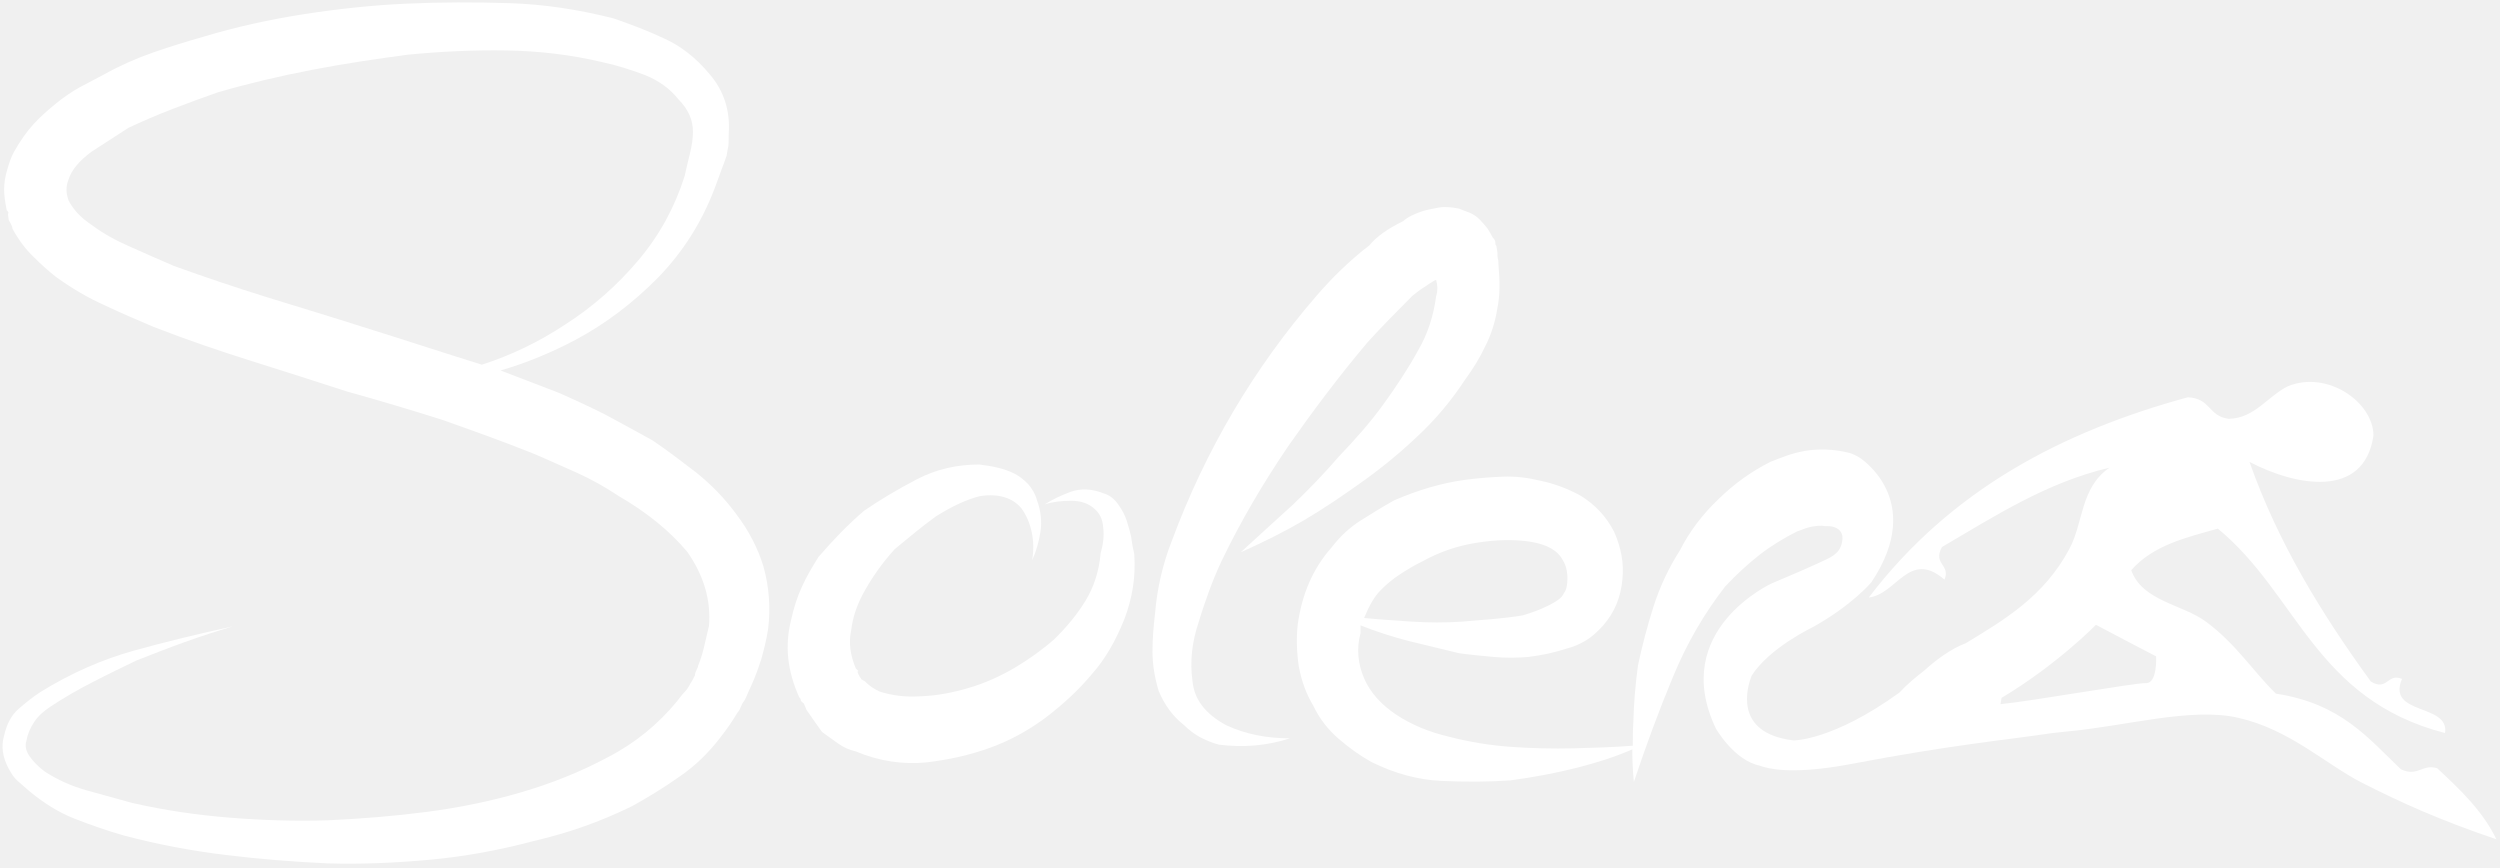
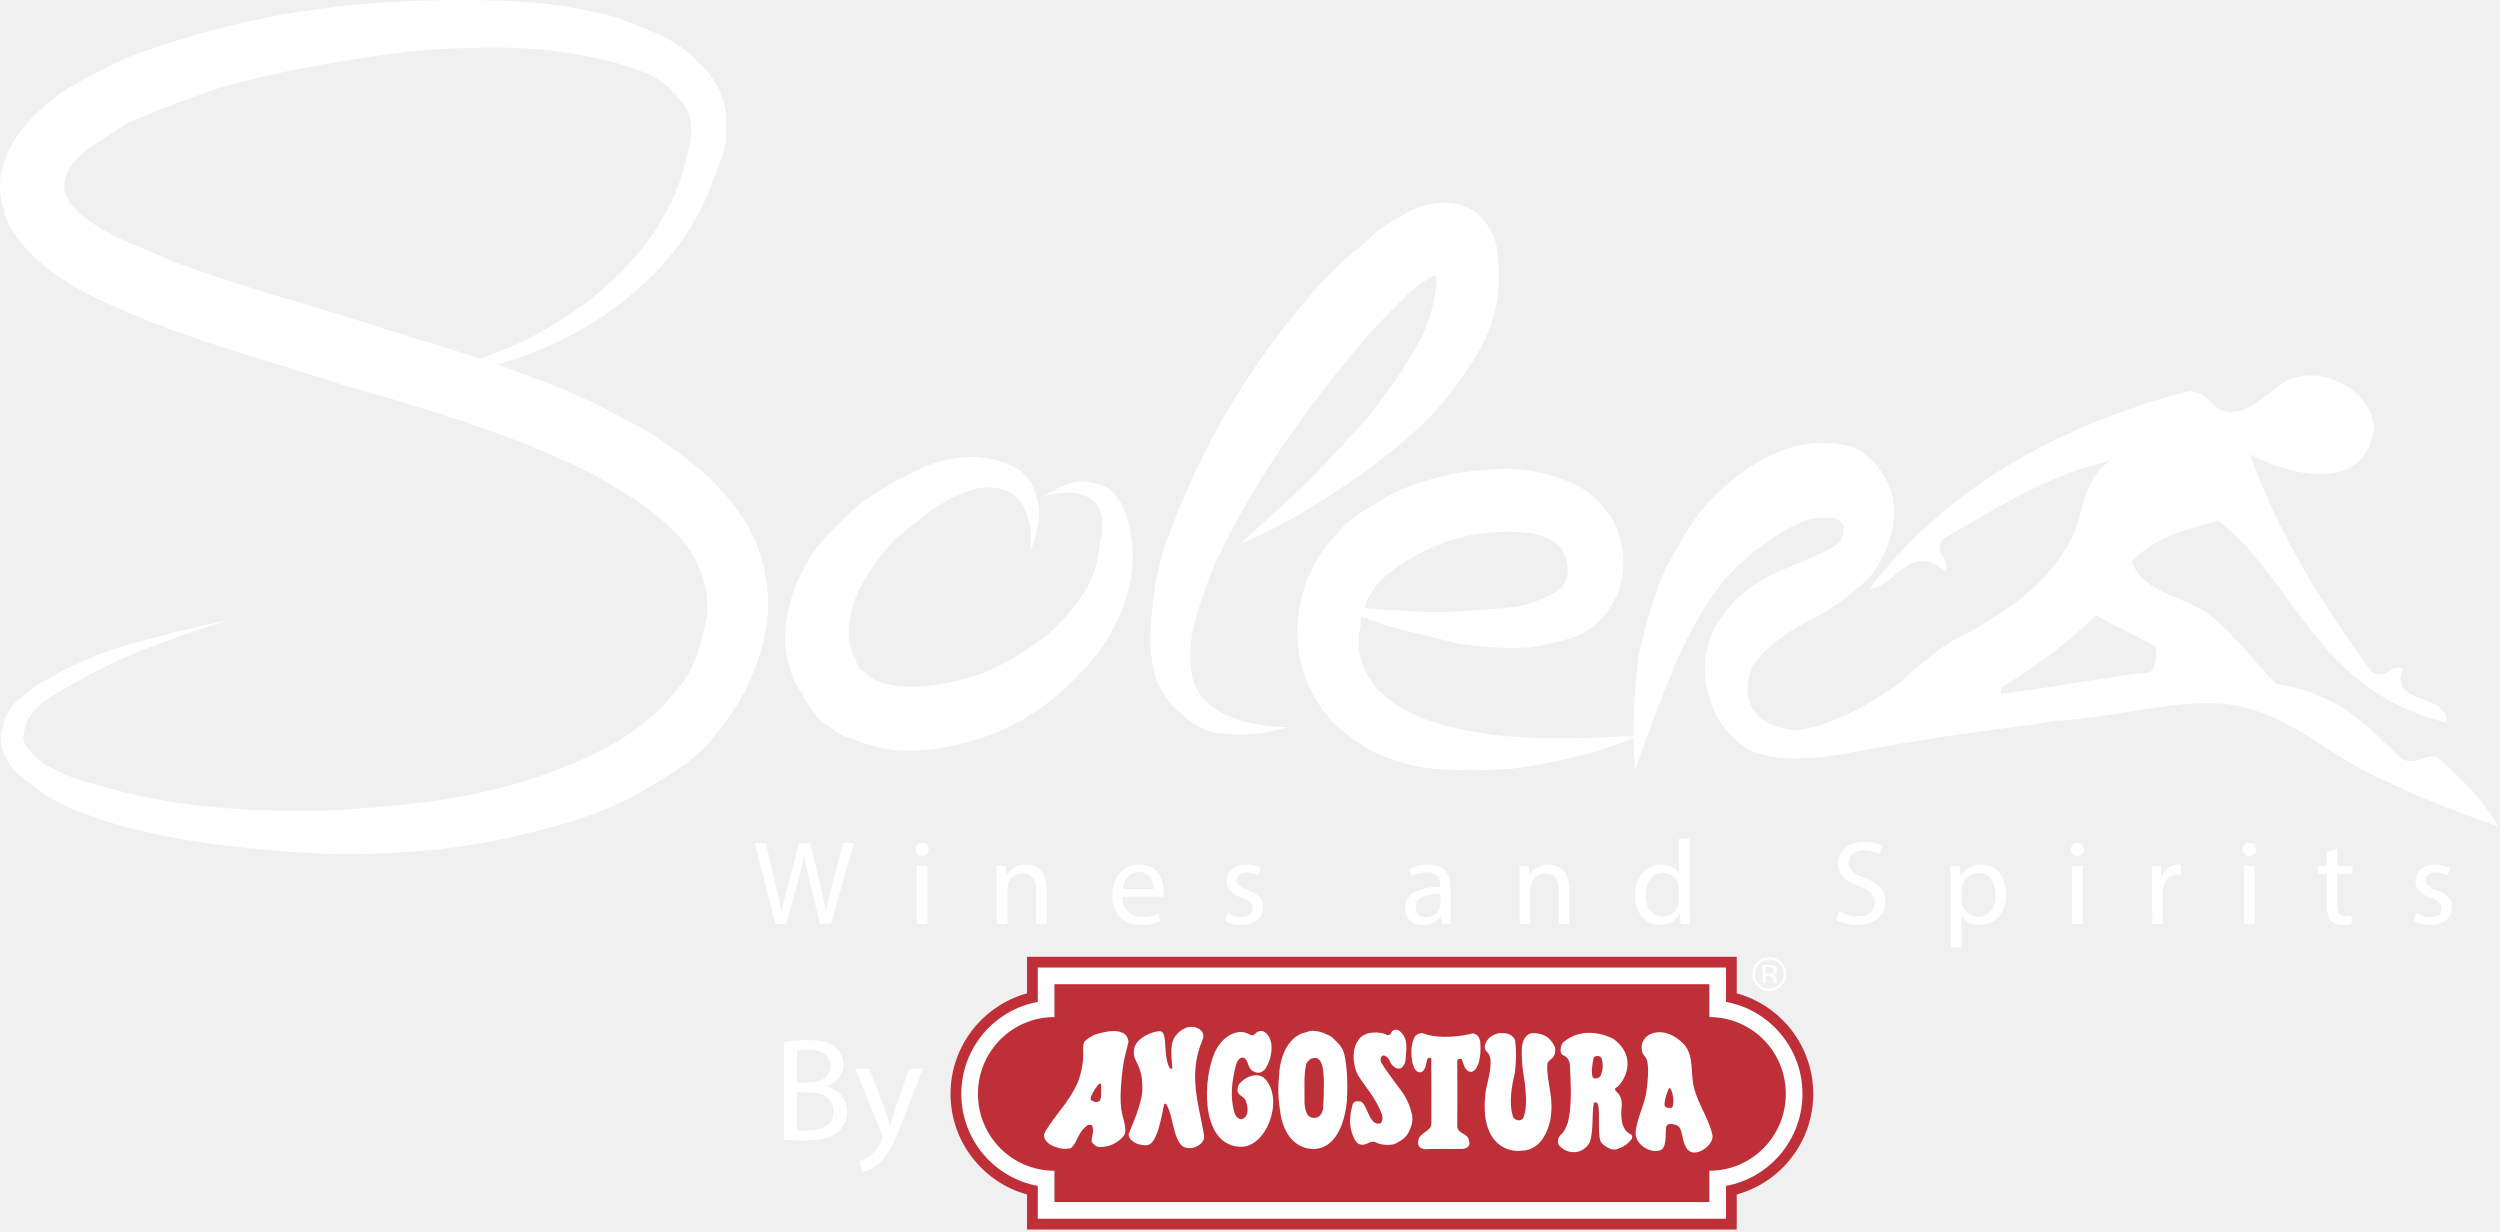
- <svg xmlns="http://www.w3.org/2000/svg" height="60" viewBox="0 0 173 60" width="173">
-   <g fill="#fff">
-     <path d="m168.657 53.164c-1.041-.327-1.328.618-2.512.073-2.261-2.145-4.128-4.545-8.65-5.236-1.507-1.455-2.8-3.491-4.845-4.982-1.615-1.2-4.415-1.418-5.168-3.564 1.543-1.745 3.805-2.255 5.994-2.873 5.527 4.545 6.712 11.818 15.721 14.145.323-2.073-4.056-1.2-2.979-3.745-1.005-.436-1.005.873-2.154.182-3.41-4.691-6.425-9.6-8.399-15.2 3.194 1.673 7.932 2.582 8.578-1.818 0-2.291-3.159-4.545-5.922-3.418-1.4.691-2.297 2.218-4.092 2.255-1.436-.182-1.22-1.418-2.835-1.491-8.65 2.364-16.367 6.364-22.074 13.855 1.938-.218 2.8-3.345 5.24-1.236.431-1.055-.826-1.055-.179-2.255 3.661-2.145 7.25-4.473 11.593-5.491-2.01 1.382-1.795 3.782-2.764 5.6-1.759 3.309-4.487 4.909-7.178 6.545-1.077.4-2.154 1.236-2.871 1.891-.61.473-1.184.945-1.723 1.527-4.63 3.345-7.322 3.309-7.322 3.309-4.271-.509-3.159-3.818-2.907-4.473 1.22-1.927 4.199-3.345 4.199-3.345 2.764-1.527 4.092-3.127 4.092-3.127 3.84-5.745-.861-8.655-.861-8.655-.287-.145-.395-.218-.646-.291-1.113-.291-2.225-.291-3.087-.145-1.005.182-1.651.473-2.405.764-1.292.655-2.477 1.491-3.589 2.582-1.113 1.055-2.01 2.255-2.656 3.527-.79 1.236-1.4 2.545-1.83 3.891-.431 1.345-.79 2.727-1.077 4.073-.179 1.309-.287 2.618-.323 3.964-.036.545-.036 1.091-.036 1.6-1.364.109-2.728.145-4.056.182-1.507.036-2.979 0-4.487-.109-1.4-.109-2.764-.327-4.163-.691-1.4-.327-2.62-.836-3.661-1.527-1.041-.691-1.795-1.527-2.225-2.509-.431-1.018-.538-2.036-.251-3.127v-.545c1.113.436 2.225.8 3.374 1.091s2.297.545 3.446.836c.79.109 1.579.182 2.369.255.79.073 1.615.073 2.441 0 .897-.109 1.759-.291 2.656-.582.431-.109.861-.291 1.292-.545.431-.255.826-.618 1.22-1.055.79-.909 1.22-1.964 1.328-3.2.108-1.055-.072-2.145-.574-3.273-.538-1.055-1.328-1.891-2.333-2.509-.933-.509-1.866-.836-2.728-1.018-.897-.218-1.759-.327-2.656-.291-.897.036-1.759.109-2.584.218-1.615.218-3.23.691-4.917 1.418-.79.436-1.543.909-2.297 1.382-.754.473-1.436 1.091-2.046 1.891-1.292 1.455-2.046 3.236-2.333 5.309-.108.945-.072 1.927.072 2.909.179.982.502 1.891 1.005 2.727.431.909 1.041 1.673 1.759 2.291.718.618 1.472 1.164 2.261 1.6 1.615.8 3.23 1.236 4.845 1.309 1.651.073 3.23.073 4.774-.036 1.615-.218 3.159-.509 4.594-.873 1.292-.327 2.584-.727 3.84-1.273 0 .764.036 1.527.108 2.255.826-2.473 1.723-4.909 2.692-7.236.969-2.364 2.189-4.436 3.625-6.291.79-.836 1.579-1.564 2.369-2.182.79-.618 1.687-1.164 2.62-1.636.179-.036.431-.182.861-.291l.179-.036c.61-.109.826-.036.826-.036.215 0 .538 0 .682.073.359.109.538.364.574.618.036.255-.036.618-.179.873-.215.4-.754.655-.754.655s-.826.436-3.948 1.745c0 0-7.107 3.236-3.876 10.036 0 0 1.256 2.218 3.051 2.582 0 0 .072.036.215.073.969.291 2.835.436 6.245-.218 6.461-1.236 10.768-1.673 12.993-2 .251-.036.502-.073.754-.109.359-.036.682-.073 1.005-.109 4.092-.364 8.65-1.709 11.916-.945 3.517.8 6.03 3.2 8.506 4.473 2.728 1.382 5.348 2.582 9.332 3.927-.933-1.927-2.477-3.418-4.092-4.909zm-73.112-12.327c.395-.4.826-.764 1.328-1.091.502-.327 1.041-.655 1.579-.909 1.113-.618 2.333-1.055 3.697-1.273 1.364-.218 2.62-.255 3.769-.073 1.113.182 1.866.582 2.225 1.273.215.327.323.764.323 1.273 0 .436-.072.8-.251 1.018-.108.291-.467.545-1.041.836s-1.184.509-1.795.691c-.61.109-1.292.182-2.046.255-.754.073-1.472.109-2.189.182-1.113.073-2.225.073-3.374 0s-2.261-.145-3.374-.255c.359-.873.718-1.491 1.149-1.927zm52.941 6.436c-.682-.036-7.824 1.236-10.05 1.455l.072-.436c3.84-2.291 6.532-5.055 6.532-5.055 1.077.582 4.163 2.182 4.163 2.182s.108 1.891-.718 1.855z" />
-     <path d="m50.967 35.6c-.826-1.127-1.759-2.073-2.8-2.909-1.041-.8-2.046-1.564-3.015-2.218-1.113-.618-2.189-1.2-3.266-1.782-1.077-.545-2.189-1.055-3.266-1.527l-3.984-1.527c1.866-.545 3.589-1.273 5.168-2.109 2.118-1.127 4.02-2.582 5.743-4.327 1.723-1.782 3.015-3.818 3.912-6.182.108-.291.215-.582.323-.873.108-.291.215-.618.323-.873l.179-.509.072-.436c.072-.218.072-.582.072-1.091.108-1.564-.323-2.945-1.328-4.109-.933-1.127-2.01-1.964-3.159-2.473-1.149-.545-2.333-.982-3.482-1.382-2.441-.618-4.845-.982-7.214-1.055-2.369-.073-4.774-.073-7.143.036-2.369.109-4.738.364-7.071.727-2.333.364-4.666.873-6.963 1.564-1.149.327-2.333.691-3.482 1.091-1.149.4-2.297.909-3.41 1.527-.538.291-1.113.582-1.651.873s-1.113.691-1.651 1.127c-.538.436-1.077.909-1.543 1.418s-.933 1.164-1.364 1.927c-.179.327-.323.727-.467 1.236-.144.473-.215.945-.215 1.382 0 .4.072.873.179 1.418.108.109.144.182.108.218-.036.036 0 .182.036.473.179.291.251.473.251.582.431.8.933 1.455 1.472 1.964.538.545 1.041.982 1.543 1.382 1.113.8 2.225 1.455 3.374 1.964 1.149.545 2.261 1.018 3.374 1.491 2.333.909 4.594 1.673 6.784 2.364 2.189.691 4.379 1.382 6.604 2.109 2.225.618 4.415 1.273 6.604 1.964 2.046.727 4.199 1.491 6.281 2.327 1.041.436 2.046.909 3.051 1.345.969.436 1.938.982 2.871 1.6 1.938 1.127 3.517 2.4 4.738 3.855 1.149 1.636 1.651 3.345 1.507 5.127-.108.436-.215.909-.323 1.382-.108.473-.251.945-.431 1.382 0 .073-.036.145-.108.291-.072.145-.108.255-.108.364-.108.218-.215.436-.323.582-.108.218-.251.436-.431.618-.179.182-.323.4-.502.618-1.292 1.564-2.871 2.873-4.774 3.855-1.902 1.018-3.912 1.818-6.03 2.436-2.118.618-4.271 1.055-6.496 1.345s-4.487.473-6.82.582c-2.261.073-4.558 0-6.82-.182-2.261-.182-4.522-.509-6.748-1.018-1.041-.291-2.118-.582-3.159-.873s-2.01-.727-2.907-1.309c-.431-.327-.79-.691-1.041-1.055-.251-.364-.323-.727-.215-1.055.072-.436.251-.873.538-1.309.287-.436.682-.764 1.113-1.055.933-.618 1.938-1.2 2.943-1.709 1.041-.545 2.046-1.018 3.015-1.491 1.113-.436 2.225-.873 3.338-1.273s2.225-.764 3.338-1.091c-2.333.509-4.594 1.055-6.82 1.673-2.225.618-4.379 1.564-6.496 2.873-.502.327-1.005.727-1.507 1.164-.502.436-.826 1.055-1.005 1.855-.215.727-.108 1.491.323 2.291.179.327.359.618.61.836.251.218.502.436.79.691 1.005.836 2.046 1.491 3.159 1.927 1.113.436 2.261.836 3.41 1.164 2.333.618 4.666 1.055 7.035 1.345 2.369.291 4.702.473 7.035.582 2.369.073 4.774-.036 7.143-.255 2.369-.218 4.738-.655 7.071-1.273 1.22-.291 2.405-.618 3.517-1.018 1.149-.4 2.261-.873 3.374-1.418 1.113-.618 2.189-1.273 3.266-2.036 1.077-.727 2.046-1.673 2.871-2.764.431-.545.826-1.127 1.149-1.673.108-.109.179-.255.251-.436.072-.182.144-.291.251-.436.108-.218.179-.364.215-.473.036-.073.108-.255.215-.473.287-.618.502-1.236.718-1.891.179-.655.359-1.345.467-2.073.179-1.455.072-2.909-.323-4.327-.359-1.2-1.005-2.473-1.866-3.6zm-21.751-11.673c-1.364-.436-2.728-.873-4.128-1.309-2.154-.691-4.343-1.345-6.568-2.036-2.225-.691-4.379-1.418-6.496-2.182-1.005-.436-2.01-.873-2.979-1.309-1.005-.436-1.866-.909-2.656-1.491-.431-.291-.79-.582-1.077-.909-.287-.327-.467-.618-.574-.836-.179-.509-.179-.982 0-1.418.215-.691.754-1.309 1.579-1.927.431-.291.861-.545 1.292-.836s.861-.545 1.292-.836c.933-.436 1.938-.873 2.979-1.273 1.041-.4 2.118-.8 3.159-1.164 2.118-.618 4.271-1.127 6.532-1.564 2.261-.436 4.487-.764 6.676-1.055 2.261-.218 4.522-.327 6.784-.291s4.451.291 6.604.8c1.041.218 2.046.545 3.015.909.969.4 1.723.945 2.297 1.673.682.691 1.005 1.418 1.005 2.255 0 .436-.072.945-.215 1.527-.144.545-.251 1.055-.359 1.527-.682 2.145-1.723 4.073-3.194 5.818-1.472 1.745-3.159 3.236-5.097 4.473-1.759 1.164-3.697 2.109-5.743 2.764-1.4-.436-2.764-.873-4.128-1.309z" />
-     <path d="m78.281 37.164c-.072-.327-.179-.727-.323-1.164-.108-.327-.287-.691-.574-1.091s-.61-.655-1.005-.764c-.826-.327-1.579-.364-2.297-.109-.682.255-1.292.545-1.795.873.538-.182 1.149-.255 1.83-.255s1.22.182 1.651.582c.323.291.538.691.574 1.273.072.545 0 1.164-.179 1.782-.108 1.236-.467 2.327-1.041 3.273-.574.945-1.328 1.855-2.189 2.691-.826.727-1.759 1.382-2.728 1.964-1.005.582-2.046 1.055-3.159 1.382s-2.225.545-3.338.582c-1.113.073-2.046-.073-2.835-.327-.395-.182-.718-.4-1.005-.691-.072-.073-.108-.073-.108-.073-.036 0-.072-.036-.108-.073-.072 0-.072-.036-.072-.073-.072-.073-.108-.145-.179-.291-.072-.145-.072-.218 0-.218l-.179-.182c-.395-.945-.502-1.818-.323-2.618.108-.945.431-1.891 1.005-2.873.538-.945 1.22-1.891 2.01-2.764 1.005-.836 1.938-1.6 2.835-2.255 1.149-.727 2.189-1.2 3.087-1.418 1.256-.182 2.225.109 2.835.836.323.436.574.982.718 1.636s.144 1.309.036 1.964c.287-.618.467-1.273.574-1.964.108-.691.036-1.455-.251-2.218-.108-.4-.323-.764-.61-1.091-.323-.327-.646-.582-1.041-.764-.61-.291-1.4-.473-2.333-.582-1.543 0-2.979.327-4.307 1.018s-2.548 1.418-3.661 2.182c-1.113.945-2.154 2.036-3.159 3.2-.431.691-.826 1.345-1.149 2.073-.323.691-.574 1.491-.754 2.327-.431 1.745-.251 3.491.574 5.309.072.073.108.109.108.218.036.073.108.145.215.218l.179.436.179.255c.215.327.538.764.897 1.273.395.291.754.545 1.113.8.359.255.754.436 1.22.545 1.651.691 3.266.909 4.845.764 1.579-.182 3.051-.509 4.451-1.018 1.4-.509 2.656-1.2 3.876-2.109 1.184-.909 2.261-1.891 3.194-3.018.897-1.018 1.615-2.255 2.225-3.782.538-1.418.79-2.873.682-4.473-.108-.509-.179-.873-.215-1.2z" />
-     <path d="m82.516 47.091c-.179-1.273-.036-2.655.431-4.036.215-.727.467-1.455.718-2.145s.538-1.382.861-2.073c1.328-2.764 2.871-5.382 4.594-7.927 1.759-2.509 3.589-4.945 5.527-7.236.502-.545 1.005-1.091 1.543-1.636.538-.545 1.041-1.055 1.543-1.564.287-.218.538-.436.79-.582.251-.182.502-.327.79-.509h.072c.108.4.108.764 0 1.091-.179 1.345-.574 2.618-1.256 3.782-.718 1.309-1.543 2.545-2.441 3.782-.897 1.236-1.938 2.4-3.015 3.527-1.005 1.164-2.082 2.291-3.23 3.382-1.149 1.055-2.369 2.145-3.589 3.273 1.543-.691 3.015-1.418 4.379-2.218s2.692-1.709 4.02-2.655c1.328-.945 2.62-2 3.805-3.127 1.22-1.127 2.333-2.436 3.338-3.964.502-.691.969-1.418 1.364-2.255.431-.836.718-1.745.861-2.691.179-.836.179-1.855.072-3.018 0-.109 0-.255-.036-.364-.036-.145-.036-.291-.036-.473l-.072-.436c-.072-.073-.072-.145-.072-.255s-.072-.218-.179-.327c-.108-.218-.251-.436-.359-.618-.144-.182-.323-.4-.538-.618-.215-.218-.431-.364-.682-.473-.215-.073-.467-.182-.754-.291-.538-.109-1.041-.145-1.4-.073-.395.073-.79.145-1.149.255-.538.182-1.005.4-1.328.691-1.041.509-1.83 1.055-2.333 1.673-.718.545-1.364 1.127-1.938 1.673-.574.545-1.149 1.164-1.687 1.782-4.379 5.055-7.717 10.727-10.05 17.018-.61 1.564-1.005 3.236-1.149 4.982-.108.909-.179 1.782-.179 2.655s.144 1.782.431 2.727c.395.945.969 1.745 1.759 2.364.323.327.718.618 1.113.836.431.218.861.4 1.292.509 1.723.218 3.338.073 4.917-.436-1.615 0-3.087-.291-4.415-.909-1.472-.8-2.225-1.818-2.333-3.091z" />
+ <svg xmlns="http://www.w3.org/2000/svg" height="131" viewBox="0 0 266 131" width="266">
+   <g fill="none" fill-rule="evenodd">
+     <g fill="#fff">
+       <path d="m228.321 71.609c-1.049-.083-12.075 1.885-15.471 2.213l.096-.668c5.91-3.503 10.073-7.661 10.073-7.661 1.675.904 6.383 3.297 6.383 3.297s.22 2.92-1.081 2.818m-81.479-9.761c.596-.596 1.28-1.151 2.047-1.663.767-.512 1.576-.98 2.431-1.407 1.705-.937 3.602-1.577 5.693-1.918 2.089-.34 4.03-.384 5.821-.129 1.704.256 2.855.896 3.453 1.919.34.511.512 1.152.512 1.919 0 .683-.127 1.195-.384 1.535-.172.428-.704.854-1.599 1.279-.895.429-1.813.767-2.751 1.024-.939.172-1.982.3-3.135.384-1.152.086-2.283.172-3.39.256-1.707.086-3.435.086-5.182 0-1.749-.084-3.476-.212-5.18-.384.425-1.193.979-2.13 1.663-2.814m112.539 18.759c-1.602-.511-2.053.964-3.844.13-3.49-3.243-6.329-6.898-13.33-7.963-2.329-2.196-4.32-5.332-7.433-7.566-2.504-1.8-6.787-2.131-7.943-5.442 2.379-2.663 5.849-3.438 9.231-4.37 8.504 6.896 10.323 17.941 24.218 21.497.492-3.161-6.242-1.838-4.612-5.707-1.552-.67-1.552 1.33-3.331.267-5.244-7.121-9.897-14.603-12.937-23.087 4.927 2.527 12.236 3.911 13.203-2.778-.023-3.461-4.872-6.908-9.1-5.18-2.143 1.064-3.557 3.392-6.283 3.448-2.202-.284-1.885-2.139-4.357-2.257-13.31 3.601-25.178 9.69-33.983 21.072 2.986-.331 4.296-5.095 8.077-1.854.654-1.606-1.283-1.61-.254-3.449 5.663-3.26 11.149-6.824 17.824-8.347-3.069 2.081-2.756 5.733-4.236 8.489-2.71 5.044-6.904 7.468-11.034 9.952-1.644.605-3.289 1.874-4.424 2.88-.932.693-1.828 1.45-2.665 2.3-7.122 5.109-11.255 5.042-11.255 5.042-6.57-.773-4.867-5.784-4.463-6.775 1.86-2.943 6.461-5.086 6.461-5.086 4.25-2.3 6.31-4.765 6.31-4.765 5.923-8.756-1.337-13.141-1.337-13.141-.426-.213-.588-.334-1.013-.423-1.707-.447-3.444-.457-4.743-.232-1.539.266-2.517.695-3.71 1.142-1.963.988-3.796 2.285-5.5 3.897-1.707 1.613-3.071 3.406-4.094 5.375-1.196 1.881-2.133 3.853-2.814 5.913-.684 2.062-1.238 4.122-1.663 6.181-.256 1.971-.427 3.987-.512 6.047-.034.819-.041 1.637-.034 2.455-2.111.14-4.192.236-6.235.274-2.303.044-4.606-.02-6.908-.192-2.134-.171-4.266-.512-6.397-1.024-2.133-.512-4.01-1.28-5.629-2.303-1.621-1.023-2.772-2.302-3.453-3.838-.684-1.535-.812-3.112-.384-4.733v-.896c1.705.684 3.432 1.238 5.182 1.663 1.746.428 3.518.853 5.309 1.279 1.194.172 2.41.3 3.647.384 1.236.085 2.495.085 3.774 0 1.364-.17 2.729-.468 4.093-.895.682-.17 1.343-.448 1.983-.832.64-.383 1.258-.915 1.855-1.599 1.194-1.363 1.876-2.984 2.048-4.861.17-1.62-.128-3.282-.895-4.99-.854-1.619-2.047-2.898-3.582-3.838-1.452-.767-2.859-1.279-4.222-1.535-1.365-.34-2.732-.49-4.094-.448-1.366.044-2.687.15-3.966.32-2.476.342-4.99 1.068-7.549 2.175-1.195.684-2.366 1.388-3.518 2.111-1.152.725-2.197 1.685-3.135 2.878-1.963 2.219-3.157 4.905-3.583 8.06-.172 1.451-.127 2.922.129 4.414.256 1.493.767 2.878 1.535 4.158.682 1.365 1.578 2.517 2.687 3.455 1.107.94 2.259 1.748 3.455 2.43 2.472 1.195 4.967 1.855 7.483 1.983 2.515.127 4.968.107 7.356-.064 2.473-.34 4.839-.788 7.1-1.344 1.988-.487 3.959-1.132 5.916-1.918.015 1.151.066 2.302.161 3.453 1.28-3.763 2.665-7.435 4.158-11.019 1.491-3.582 3.346-6.764 5.565-9.541 1.193-1.254 2.408-2.351 3.646-3.292 1.235-.941 2.579-1.768 4.03-2.485.297-.078.682-.289 1.326-.458l.257-.034c.934-.169 1.267-.082 1.267-.082.338-.003.816.018 1.047.095.572.191.831.529.88.939.049.402-.05.925-.276 1.316-.349.603-1.143.984-1.143.984s-1.292.641-6.056 2.637c0 0-10.945 4.893-5.971 15.256 0 0 1.936 3.373 4.711 3.936 0 0 .135.04.346.092 1.513.432 4.352.655 9.601-.341 9.951-1.887 16.555-2.549 19.999-3.066.398-.06.775-.124 1.135-.191.538-.051 1.058-.098 1.543-.139 6.277-.533 13.323-2.601 18.332-1.447 5.394 1.243 9.263 4.849 13.075 6.772 4.205 2.119 8.244 3.902 14.353 5.973-1.536-2.801-3.927-5.073-6.407-7.296" />
+       <path d="m44.712 36.159c-2.091-.64-4.202-1.3-6.333-1.982-3.326-1.024-6.696-2.047-10.107-3.071-3.412-1.024-6.738-2.131-9.979-3.326-1.535-.682-3.071-1.343-4.605-1.983-1.535-.64-2.9-1.385-4.094-2.239-.684-.426-1.238-.896-1.663-1.407-.428-.512-.726-.938-.896-1.28-.255-.768-.255-1.491 0-2.174.34-1.023 1.151-2.003 2.431-2.942.682-.426 1.344-.852 1.983-1.28.64-.426 1.299-.851 1.983-1.28 1.45-.681 2.985-1.321 4.605-1.919 1.619-.595 3.241-1.194 4.862-1.791 3.24-.938 6.589-1.727 10.043-2.367 3.454-.639 6.886-1.171 10.299-1.599 3.496-.34 6.972-.49 10.426-.448 3.454.044 6.844.448 10.171 1.216 1.619.342 3.177.811 4.669 1.407 1.491.597 2.665 1.451 3.518 2.558 1.024 1.024 1.535 2.175 1.535 3.454 0 .684-.108 1.452-.32 2.303-.213.854-.405 1.622-.575 2.303-1.024 3.242-2.667 6.185-4.925 8.827-2.261 2.645-4.883 4.906-7.868 6.781-2.731 1.791-5.673 3.199-8.827 4.222-2.133-.681-4.244-1.343-6.333-1.983m33.454 17.719c-1.279-1.705-2.708-3.177-4.285-4.413-1.579-1.235-3.134-2.367-4.669-3.39-1.707-.937-3.39-1.833-5.053-2.686-1.664-.852-3.349-1.619-5.054-2.303l-6.141-2.303c2.898-.852 5.543-1.919 7.932-3.198 3.241-1.705 6.183-3.902 8.827-6.589 2.642-2.687 4.647-5.821 6.013-9.403.17-.426.34-.873.511-1.343.17-.468.34-.915.512-1.344l.256-.767.127-.639c.085-.34.128-.896.128-1.663.17-2.386-.511-4.478-2.047-6.268-1.451-1.705-3.07-2.963-4.861-3.775-1.791-.809-3.582-1.513-5.373-2.111-3.754-.937-7.465-1.471-11.13-1.599-3.668-.128-7.336-.106-11.003.064-3.668.172-7.292.534-10.874 1.087-3.582.556-7.164 1.344-10.746 2.367-1.791.512-3.582 1.068-5.373 1.664-1.791.598-3.54 1.365-5.245 2.303-.854.427-1.708.875-2.559 1.343-.853.47-1.707 1.045-2.558 1.727-.853.683-1.643 1.407-2.367 2.175-.726.768-1.429 1.749-2.11 2.943-.256.512-.492 1.131-.704 1.855-.213.725-.32 1.429-.32 2.111 0 .597.084 1.323.256 2.175.17.172.234.277.192.32-.044.044-.022.278.064.703.256.429.384.726.384.896.681 1.196 1.427 2.197 2.238 3.007.81.812 1.599 1.515 2.367 2.111 1.705 1.195 3.432 2.197 5.181 3.006 1.747.812 3.474 1.558 5.181 2.239 3.582 1.365 7.056 2.558 10.427 3.581 3.368 1.024 6.758 2.091 10.171 3.199 3.41.94 6.8 1.941 10.17 3.006 3.369 1.068 6.673 2.239 9.915 3.518 1.619.684 3.176 1.365 4.67 2.047 1.491.684 2.962 1.494 4.413 2.431 2.984 1.707 5.415 3.668 7.292 5.885 1.791 2.475 2.558 5.075 2.302 7.804-.171.684-.342 1.388-.512 2.111-.172.725-.384 1.428-.639 2.11 0 .087-.064.237-.192.448-.128.214-.192.406-.192.576-.172.341-.342.639-.511.895-.172.341-.384.661-.64.96-.256.299-.512.619-.768.959-1.963 2.389-4.413 4.35-7.356 5.885-2.943 1.535-6.035 2.772-9.275 3.71-3.243.94-6.569 1.622-9.979 2.047-3.412.428-6.908.725-10.491.895-3.498.086-6.994 0-10.49-.255-3.498-.256-6.953-.767-10.362-1.535-1.622-.426-3.243-.873-4.861-1.343-1.622-.467-3.115-1.129-4.478-1.983-.684-.511-1.216-1.043-1.599-1.599-.384-.554-.492-1.087-.32-1.599.084-.682.362-1.343.832-1.983.468-.64 1.043-1.171 1.727-1.6 1.449-.937 2.963-1.811 4.542-2.622 1.577-.809 3.135-1.556 4.669-2.239 1.705-.682 3.41-1.321 5.118-1.919 1.705-.596 3.41-1.152 5.117-1.663-3.583.767-7.081 1.621-10.491 2.558-3.412.94-6.739 2.389-9.979 4.35-.767.512-1.535 1.109-2.302 1.791-.767.684-1.279 1.621-1.535 2.814-.341 1.11-.171 2.261.512 3.455.256.512.575.94.959 1.279.384.342.787.684 1.216 1.023 1.535 1.28 3.155 2.261 4.861 2.943 1.705.684 3.454 1.279 5.245 1.791 3.583.938 7.184 1.619 10.81 2.046 3.624.426 7.228.724 10.81.896 3.667.084 7.334-.044 11.002-.384 3.667-.342 7.292-.981 10.874-1.919 1.876-.426 3.689-.937 5.438-1.536 1.747-.595 3.474-1.321 5.181-2.174 1.705-.937 3.39-1.961 5.053-3.07 1.663-1.108 3.134-2.515 4.414-4.222.681-.852 1.279-1.705 1.791-2.559.17-.17.298-.384.384-.64.084-.255.212-.467.384-.64.17-.34.276-.576.32-.703.042-.128.148-.362.32-.704.425-.937.787-1.897 1.088-2.878.297-.98.532-2.025.703-3.135.256-2.217.084-4.413-.512-6.588-.598-2.175-1.579-4.115-2.943-5.821" />
+       <path d="m120.216 56.274c-.086-.512-.255-1.107-.511-1.791-.173-.512-.469-1.065-.896-1.664-.428-.596-.94-.979-1.536-1.151-1.279-.512-2.452-.576-3.517-.192-1.068.384-1.983.832-2.751 1.343.851-.256 1.791-.383 2.814-.383 1.024 0 1.875.3 2.559.895.512.427.809 1.067.895 1.919.084.853 0 1.749-.255 2.686-.172 1.877-.704 3.54-1.6 4.989-.895 1.451-2.027 2.815-3.39 4.095-1.279 1.11-2.687 2.11-4.222 3.006-1.535.896-3.157 1.6-4.862 2.112-1.707.511-3.412.811-5.117.895-1.707.086-3.156-.084-4.35-.512-.598-.256-1.11-.596-1.535-1.024-.086-.084-.15-.128-.192-.128-.044 0-.108-.042-.192-.127-.085 0-.127-.042-.127-.129-.086-.084-.172-.233-.256-.447-.086-.213-.086-.32 0-.32l-.256-.256c-.598-1.45-.767-2.771-.511-3.966.17-1.449.681-2.899 1.535-4.35.851-1.449 1.875-2.857 3.07-4.222 1.535-1.279 2.984-2.43 4.35-3.454 1.791-1.107 3.368-1.833 4.734-2.175 1.961-.255 3.41.172 4.35 1.28.512.684.874 1.515 1.087 2.495.212.981.234 1.982.064 3.006.426-.938.724-1.939.895-3.006.17-1.066.042-2.196-.383-3.39-.172-.596-.492-1.152-.96-1.664-.47-.511-1.003-.895-1.599-1.151-.94-.426-2.133-.724-3.582-.896-2.389 0-4.605.512-6.652 1.536-2.047 1.023-3.924 2.133-5.629 3.326-1.707 1.451-3.326 3.07-4.861 4.862-.684 1.024-1.279 2.069-1.791 3.133-.511 1.068-.895 2.24-1.151 3.519-.684 2.645-.383 5.331.896 8.06.084.086.148.192.192.319.042.129.148.236.32.32l.256.64.256.384c.34.512.81 1.152 1.408 1.919.595.428 1.171.832 1.727 1.216.554.384 1.171.662 1.855.831 2.559 1.024 5.053 1.408 7.484 1.152 2.431-.256 4.711-.767 6.844-1.536 2.131-.767 4.114-1.833 5.949-3.198 1.833-1.364 3.474-2.899 4.925-4.606 1.363-1.535 2.514-3.453 3.454-5.757.851-2.131 1.193-4.391 1.023-6.781-.086-.595-.172-1.151-.256-1.663" />
+       <path d="m126.761 71.356c-.256-1.961-.044-4.008.64-6.141.339-1.108.703-2.195 1.087-3.262.384-1.065.832-2.111 1.343-3.135 2.047-4.178 4.414-8.188 7.101-12.026 2.687-3.838 5.521-7.504 8.507-11.002.768-.852 1.555-1.683 2.367-2.494.809-.81 1.599-1.599 2.367-2.367.425-.34.831-.639 1.214-.895.384-.256.789-.512 1.216-.768h.128c.17.598.17 1.152 0 1.663-.256 2.047-.895 3.966-1.919 5.757-1.11 1.962-2.367 3.881-3.774 5.756-1.407 1.877-2.964 3.668-4.669 5.373-1.535 1.791-3.198 3.498-4.989 5.117-1.792 1.621-3.627 3.284-5.502 4.99 2.387-1.024 4.626-2.153 6.716-3.391 2.09-1.235 4.158-2.578 6.205-4.03 2.047-1.449 4.008-3.027 5.885-4.734 1.876-1.704 3.583-3.71 5.118-6.012.767-1.023 1.471-2.175 2.111-3.454.64-1.279 1.087-2.642 1.343-4.094.256-1.279.298-2.814.128-4.606 0-.169-.022-.362-.064-.575-.043-.212-.064-.448-.064-.704l-.127-.639c-.086-.084-.128-.212-.128-.384 0-.169-.086-.34-.256-.512-.172-.34-.364-.659-.576-.96-.214-.298-.492-.617-.832-.959-.341-.34-.683-.575-1.023-.703-.342-.129-.726-.276-1.151-.449-.854-.17-1.58-.212-2.176-.128-.598.087-1.195.215-1.791.385-.853.256-1.535.598-2.047 1.023-1.622.767-2.814 1.622-3.583 2.559-1.11.854-2.11 1.708-3.006 2.558-.896.854-1.772 1.75-2.623 2.687-6.739 7.676-11.897 16.292-15.479 25.843-.94 2.389-1.536 4.905-1.792 7.548-.172 1.365-.255 2.709-.255 4.03 0 1.324.212 2.709.64 4.158.596 1.452 1.492 2.644 2.686 3.582.512.512 1.087.94 1.728 1.28.64.342 1.299.597 1.983.767 2.642.342 5.159.128 7.548-.64-2.474 0-4.733-.467-6.78-1.407-2.133-1.108-3.284-2.643-3.454-4.606" />
+       <path d="m82.49 98.29-2.195-8.596h1.181l1.027 4.349c.257 1.072.488 2.142.642 2.972h.026c.141-.855.411-1.875.706-2.984l1.155-4.337h1.168l1.053 4.362c.244 1.02.475 2.04.603 2.946h.026c.18-.944.423-1.9.693-2.971l1.142-4.337h1.142l-2.451 8.596h-1.168l-1.091-4.477c-.269-1.097-.449-1.939-.565-2.806h-.026c-.154.855-.346 1.697-.667 2.806l-1.232 4.477z" />
+       <path d="m97.553 92.117h1.13v6.173h-1.13zm1.258-1.735c.013.383-.27.689-.719.689-.398 0-.68-.306-.68-.689 0-.395.295-.701.706-.701.423 0 .693.306.693.701z" />
+       <path d="m106.068 93.788c0-.638-.013-1.161-.051-1.671h1.001l.064 1.02h.026c.308-.587 1.027-1.161 2.054-1.161.86 0 2.195.51 2.195 2.628v3.686h-1.129v-3.558c0-.995-.372-1.824-1.438-1.824-.744 0-1.322.523-1.514 1.148-.051.14-.077.331-.077.523v3.712h-1.13z" />
+       <path d="m122.733 94.604c.013-.714-.295-1.824-1.566-1.824-1.142 0-1.643 1.046-1.732 1.824zm-3.311.803c.026 1.518 1.001 2.143 2.131 2.143.809 0 1.296-.14 1.72-.319l.193.804c-.398.178-1.078.383-2.067.383-1.912 0-3.055-1.25-3.055-3.112s1.104-3.329 2.914-3.329c2.028 0 2.567 1.773 2.567 2.908 0 .229-.026.408-.038.523z" />
+       <path d="m130.607 97.142c.334.217.924.446 1.489.446.821 0 1.206-.408 1.206-.918 0-.536-.32-.829-1.155-1.135-1.116-.395-1.643-1.007-1.643-1.747 0-.995.808-1.811 2.143-1.811.629 0 1.181.179 1.527.383l-.282.816c-.244-.153-.693-.357-1.27-.357-.668 0-1.04.383-1.04.841 0 .51.372.74 1.181 1.046 1.078.408 1.63.944 1.63 1.862 0 1.084-.847 1.85-2.323 1.85-.68 0-1.309-.166-1.745-.421z" />
+       <path d="m153.256 95.139c-1.232-.025-2.631.191-2.631 1.39 0 .727.488 1.072 1.065 1.072.809 0 1.322-.51 1.501-1.033.039-.115.065-.242.065-.357zm.166 3.15-.089-.778h-.039c-.346.485-1.014.918-1.899.918-1.258 0-1.9-.88-1.9-1.773 0-1.493 1.335-2.309 3.735-2.296v-.128c0-.51-.141-1.428-1.412-1.428-.578 0-1.181.179-1.617.459l-.257-.74c.513-.331 1.258-.548 2.041-.548 1.899 0 2.361 1.288 2.361 2.525v2.309c0 .535.026 1.059.103 1.479z" />
+       <path d="m161.694 93.788c0-.638-.012-1.161-.051-1.671h1.001l.064 1.02h.026c.308-.587 1.027-1.161 2.053-1.161.86 0 2.195.51 2.195 2.628v3.686h-1.13v-3.558c0-.995-.372-1.824-1.438-1.824-.744 0-1.322.523-1.515 1.148-.051.14-.077.331-.077.523v3.712h-1.13z" />
+       <path d="m178.639 94.629c0-.14-.013-.331-.052-.472-.166-.714-.783-1.301-1.63-1.301-1.168 0-1.861 1.02-1.861 2.385 0 1.25.616 2.283 1.836 2.283.757 0 1.45-.498 1.655-1.339.039-.153.052-.306.052-.484zm1.13-5.395v7.461c0 .549.012 1.173.051 1.594h-1.014l-.052-1.071h-.025c-.347.689-1.104 1.211-2.118 1.211-1.502 0-2.657-1.262-2.657-3.137-.012-2.053 1.271-3.316 2.785-3.316.95 0 1.592.447 1.874.944h.026v-3.686z" />
+       <path d="m195.666 96.938c.501.306 1.232.561 2.002.561 1.142 0 1.81-.599 1.81-1.467 0-.803-.462-1.262-1.63-1.709-1.412-.497-2.285-1.224-2.285-2.436 0-1.339 1.116-2.334 2.798-2.334.885 0 1.527.204 1.912.421l-.308.906c-.282-.153-.86-.408-1.643-.408-1.181 0-1.63.701-1.63 1.288 0 .803.526 1.199 1.72 1.658 1.464.561 2.208 1.263 2.208 2.525 0 1.326-.988 2.474-3.029 2.474-.834 0-1.745-.242-2.207-.548z" />
+       <path d="m208.703 95.777c0 .166.026.318.052.459.205.778.886 1.313 1.694 1.313 1.194 0 1.887-.969 1.887-2.385 0-1.237-.655-2.296-1.848-2.296-.77 0-1.489.549-1.708 1.39-.038.14-.077.306-.077.459zm-1.117-1.645c0-.791-.025-1.428-.051-2.015h1.014l.051 1.058h.026c.462-.752 1.194-1.199 2.207-1.199 1.502 0 2.631 1.263 2.631 3.138 0 2.219-1.361 3.316-2.823 3.316-.821 0-1.541-.357-1.913-.969h-.026v3.354h-1.117z" />
+       <path d="m220.475 92.117h1.13v6.173h-1.13zm1.258-1.735c.012.383-.27.689-.719.689-.398 0-.68-.306-.68-.689 0-.395.295-.701.706-.701.423 0 .693.306.693.701z" />
+       <path d="m228.99 94.043c0-.727-.012-1.352-.051-1.926h.989l.039 1.212h.051c.283-.829.963-1.352 1.72-1.352.129 0 .218.013.32.038v1.059c-.115-.025-.23-.038-.384-.038-.795 0-1.361.6-1.515 1.441-.025.153-.051.332-.051.523v3.29h-1.117z" />
+       <path d="m238.765 92.117h1.129v6.173h-1.129zm1.258-1.735c.014.383-.269.689-.72.689-.395 0-.678-.306-.678-.689 0-.395.294-.701.706-.701.423 0 .692.306.692.701z" />
+       <path d="m248.681 90.344v1.773h1.619v.855h-1.619v3.329c0 .765.218 1.199.848 1.199.294 0 .513-.038.655-.077l.051.842c-.218.089-.566.153-1.002.153-.524 0-.95-.166-1.218-.472-.322-.332-.437-.88-.437-1.607v-3.367h-.961v-.855h.961v-1.479z" />
+       <path d="m257.105 97.142c.333.217.924.446 1.487.446.823 0 1.207-.408 1.207-.918 0-.536-.322-.829-1.154-1.135-1.117-.395-1.644-1.007-1.644-1.747 0-.995.809-1.811 2.143-1.811.63 0 1.182.179 1.529.383l-.283.816c-.244-.153-.694-.357-1.271-.357-.667 0-1.039.383-1.039.841 0 .51.372.74 1.182 1.046 1.076.408 1.63.944 1.63 1.862 0 1.084-.848 1.85-2.324 1.85-.681 0-1.308-.166-1.745-.421z" />
+       <path d="m181.872 127.902v-3.335c4.516 0 8.139-3.662 8.139-8.178s-3.622-8.172-8.139-8.172v-3.498h-69.678v3.498c-4.516 0-8.139 3.655-8.139 8.172s3.622 8.178 8.139 8.178v3.335z" />
+       <path d="m115.65 124.447h62.767v-3.335h3.456c2.582 0 4.683-2.119 4.683-4.723 0-2.601-2.101-4.716-4.683-4.716h-3.456v-3.498h-62.767v3.498h-3.456c-2.582 0-4.683 2.116-4.683 4.716 0 2.604 2.101 4.723 4.683 4.723h3.456z" />
+     </g>
+     <path d="m181.872 127.902v-3.335c4.516 0 8.139-3.662 8.139-8.178s-3.622-8.172-8.139-8.172v-3.498h-69.678v3.498c-4.516 0-8.139 3.655-8.139 8.172s3.622 8.178 8.139 8.178v3.335z" fill="#bf2f37" />
+     <path d="m115.111 124.985h63.844v-3.335h2.917c2.879 0 5.222-2.36 5.222-5.261 0-2.898-2.343-5.255-5.222-5.255h-2.917v-3.498h-63.844v3.498h-2.917c-2.879 0-5.222 2.357-5.222 5.255 0 2.901 2.342 5.261 5.222 5.261h2.917zm69.678 5.834h-75.513v-3.726c-4.685-1.288-8.139-5.599-8.139-10.704 0-5.102 3.453-9.411 8.139-10.698v-3.889h75.513v3.889c4.686 1.287 8.139 5.596 8.139 10.698 0 5.105-3.453 9.416-8.139 10.704z" fill="#bf2f37" />
+     <path d="m181.872 127.902v-3.335c4.516 0 8.139-3.662 8.139-8.178s-3.622-8.172-8.139-8.172v-3.498h-69.678v3.498c-4.516 0-8.139 3.655-8.139 8.172s3.622 8.178 8.139 8.178v3.335z" fill="#fff" />
+     <path d="m113.965 126.131h66.136v-3.335h1.771c3.511 0 6.368-2.874 6.368-6.407 0-3.529-2.857-6.401-6.368-6.401h-1.771v-3.498h-66.136v3.498h-1.771c-3.511 0-6.368 2.872-6.368 6.401 0 3.533 2.857 6.407 6.368 6.407h1.771zm69.678 3.542h-73.221v-3.494c-4.622-.84-8.139-4.911-8.139-9.791 0-4.877 3.516-8.944 8.139-9.784v-3.657h73.221v3.657c4.622.84 8.139 4.907 8.139 9.784 0 4.879-3.516 8.95-8.139 9.791z" fill="#fff" />
+     <path d="m181.872 127.902v-3.335c4.516 0 8.139-3.662 8.139-8.178s-3.622-8.172-8.139-8.172v-3.498h-69.678v3.498c-4.516 0-8.139 3.655-8.139 8.172s3.622 8.178 8.139 8.178v3.335z" fill="#bf2f37" />
+     <path d="m145.34 121.729c.403-.155.472-.303.912-.235.685.37 1.595.396 2.188.209.577-.312 1.035-.556 1.381-1.12.347-.719.543-1.193.417-2.006-.173-.721-.443-1.459-.859-2.11-.417-.651-1.659-2.147-2.345-3.308-.156-.139-.13-.356-.13-.495.023-.328.292-.448.521-.286.389.218.441.539.573.781.187.249.177.22.495.469.235.104.312.052.521.052.337-.181.557-.665.547-1.068.052-.764.156-1.215 0-1.928-.123-.414-.294-.706-.651-.99-.183-.156-.495-.182-.729-.026-.244.206-.122.467-.573.469-.502-.292-1.23-.317-1.928-.235-.833.281-.98.487-1.302.99-.399.745-.555 2.023.052 3.412.871 1.411 1.963 2.502 2.605 4.272.112.31.062.677-.078.886-.131.13-.443.156-.756-.052-.685-.585-.859-2.057-1.459-2.214-.358-.073-.712-.035-.833.339-.177.758-.641 2.28.365 3.933.381.446.824.348 1.068.26" fill="#fff" />
+     <path d="m155.472 122.25c.894-.009.955-.561.833-.834-.059-.855-1.11-.691-1.25-1.511.014.016.012-7.076 0-7.111.101-.146.266-.161.469-.104.156.347.32 1.357.99 1.355.519-.011 1.14-.982.99-3.152-.071-.518-.32-.914-.833-.938-1.021.278-3.455.67-5.335-.034-.429-.006-.813.29-.89.556-.358.881-.317 1.726-.156 2.657.123.414.32.94.781.964.71-.057.625-1.105.834-1.485.243-.095.353-.086.38.054.02.022.019 6.886.01 6.875.017.885-1.331.92-1.407 1.901-.079.728.483.792.756.834.672-.06 3.064-.026 3.829-.026" fill="#fff" />
+     <path d="m161.437 122.458c.904-.013 2.676.009 3.49-3.152.502-2.641-.413-4.02-.286-6.147.246-.607.99-.495.807-1.745-.365-.747-.929-1.537-2.5-1.485-.825.2-.982 1.143-1.016 1.485-.063 1.33.064 2.452.312 3.829.11 1.249.28 2.468-.156 3.699-.191.319-.706.414-1.094-.078-.089-.414-.598-1.504.182-4.689.156-1.207.182-2.309.026-3.49-.372-.898-1.398-.755-1.745-.755-1.364.336-1.485 1.346-1.485 1.485.042.481.366.496.521.912.392 1.107-.394 3.284-.443 3.985-.576 5.066 1.98 6.128 3.386 6.147" fill="#fff" />
+     <path d="m170.294 114.462c.25-.533.333-1.256.104-1.875-.133-.295-.737-.298-.833-.026-.161.686-.276 1.506-.104 2.058.221.253.688.103.834-.156m-4.402 7.424c-.208-.347-.156-.773.13-1.12.209-.209.341-.12.807-1.355.446-1.852.3-4.051.208-6.043-.006-.176-.045-.889-.833-1.146-.26-.252-.182-1.024.13-1.329 2.152-1.836 4.825-.645 5.366-.339 2.666 2.04 1.016 4.584.391 5.08-.183.157-.287.104-.235.338.113.269.721.466.703 1.589-.076.732-.272 2.623.99 3.152.208.165.078.33.078.469-.453.555-.862.844-1.589 1.094-.226.055-.593.054-.912-.13-.435-.258-.762-.446-.886-.886-.227-.928-.001-2.925-.206-3.716-.069-.264-.24-.275-.445-.217-.25 1.282-.005 2.808-.417 4.168-.296.581-.86 1.048-1.615 1.094-.209 0-.926.065-1.667-.703" fill="#fff" />
+     <path d="m117 115.295c-.322.249-.709.879-.912 1.381 0 .117-.156.3.104.443.356.182.556.182.834 0 .208-.391.101-.846.13-1.276.019-.282.052-.616-.156-.547m-5.913 5.444c.026-.417 1.641-2.5 2.188-3.204.391-.599.86-1.146 1.459-2.501.912-2.761.267-3.286.625-4.168.284-.357.68-.528 1.068-.755.781-.261 3.438-1.068 3.647.729-.26 1.146-.495 1.745-.625 2.943-.625 5.105.286 4.793.286 6.616-.052.677-1.172 1.407-1.954 1.563-.938.182-1.198.078-1.615-.443-.086-.575.313-1.068.026-1.797-.139 0-.338-.13-.547.052-1.05.822-.918 1.695-1.719 2.397-.579.117-1.068.078-1.641-.13-.609-.225-1.224-.651-1.198-1.302" fill="#fff" />
+     <path d="m139.427 112.664c-.139.139-.278.304-.417.443-.341 1.376-.172 2.802-.209 4.194.083 1.634.747 1.648 1.042 1.641.676.026.896-.717.938-.99.09-1.719.16-3.439-.078-4.506-.369-1.267-.978-.794-1.276-.781m-3.23 5.496c-.313-1.985-.154-2.973-.052-4.402.137-.896.311-1.426.599-2.058.441-.81.966-1.404 1.745-1.745.635-.114.805-.346 1.381-.26.684.025 1.293.349 1.823.625.278.278.556.556.834.834.21.294.341.511.443.781.49 1.709.391 4.452.339 5.184-.078 1.094-.651 5.027-3.491 5.131-1.78.036-3.31-1.37-3.621-4.089" fill="#fff" />
+     <path d="m177.978 117.718c.151-.463.068-1.55-.339-2.006-.326.503-.592 1.612-.521 1.954.101.146.345.265.547.208.215.045.177.006.312-.156m1.076-6.728c1.03 1.024.892 2.464 1.028 3.83.224 2.249 1.62 3.778 2.112 5.904.21.905-1.118 1.995-2.015 1.902-1.348-.14-.972-2.51-1.689-2.853-.551-.264-1.121-.274-1.202.133-.136.678.134 2.275-.699 2.506-1.157.322-2.659-.756-2.555-1.948.135-1.552.989-2.914 1.177-4.549.109-.942.248-2.143.046-3.032-.146-.646-.621-.46-.582-1.602.016-.458.419-1.032.906-1.245 1.258-.551 2.576.065 3.472.956" fill="#fff" />
+     <path d="m129.113 112.3c-1.263 3.427-1.101 9.668 2.928 9.718 2.67.033 4.568-4.856 2.64-7.141-.751-.891-2.108-.377-2.803.416-.14.16-.215.55-.202.749.035.538.626.574.815.975.315.67.425 1.619-.193 1.992-.434.262-.848-.236-.963-.644-.476-1.7-.266-3.323.16-4.995.243-.952.767-.922.97-.744.47.412.203 1.259 1.263 1.502.295.068.661-.1.831-.32.702-.901 1.176-3.011.118-3.908-.341-.289-.782-.308-1.199.151-.346.38-.666-.328-1.607-.243-1.247.112-2.284 1.202-2.758 2.491" fill="#fff" />
+     <path d="m121.548 115.872c-.024 1.597-1.196 4.076-1.432 4.714-.178.481.602 1.32 1.893 1.264 1.109-.048 1.529-2.873 1.866-4.393.148-.053.206.005.283.146.659 1.224.606 2.972 1.42 4.107.725 1.011 2.716.176 2.534-.9-.595-3.512-1.727-6.46-.148-10.222.149-.354.137-1.005-.765-1.275-.586-.176-1.143.043-1.583.368-1.213.896-1.034 2.162-.881 3.895.034.202-.229.164-.297.043-.398-.709-.427-1.992-.481-2.777-.032-.479-.134-1.064-.488-1.116-.582-.085-2.513.606-2.779 1.794-.331 1.476.901 1.468.857 4.352" fill="#fff" />
+     <path d="m187.534 104.622h.346v-.776h.274c.184 0 .313.021.386.063.124.073.186.224.186.452v.156l.007.063c.002.008.003.016.005.022.002.007.003.013.005.02h.325l-.012-.024c-.008-.016-.014-.051-.017-.103-.003-.052-.005-.101-.005-.147v-.144c0-.099-.036-.201-.107-.305-.072-.104-.185-.168-.34-.193.122-.02.217-.051.286-.095.129-.083.193-.212.193-.388 0-.248-.102-.414-.305-.498-.114-.047-.293-.071-.537-.071h-.689zm.989-1.062c-.073.029-.183.044-.33.044h-.313v-.713h.296c.192 0 .332.024.419.073.087.049.131.145.131.288 0 .151-.068.254-.203.308zm1.004-1.182c-.35-.348-.773-.523-1.27-.523-.493 0-.914.174-1.262.523-.35.35-.525.772-.525 1.265 0 .498.173.922.52 1.272.348.352.771.527 1.267.527.496 0 .919-.176 1.27-.527.35-.352.525-.775.525-1.272 0-.495-.175-.916-.525-1.265zm-.178.173c.299.301.449.665.449 1.091 0 .43-.15.796-.449 1.099-.3.303-.664.454-1.091.454-.428 0-.792-.152-1.092-.454-.298-.303-.447-.669-.447-1.099 0-.426.149-.79.449-1.091.301-.303.664-.454 1.089-.454.426 0 .79.151 1.091.454z" fill="#fff" />
+     <path d="m84.802 120.231c.269.046.664.062 1.153.062 1.422 0 2.733-.515 2.733-2.044 0-1.436-1.248-2.029-2.749-2.029h-1.138zm0-5.041h1.248c1.454 0 2.307-.749 2.307-1.763 0-1.233-.948-1.717-2.338-1.717-.632 0-.995.047-1.217.094zm-1.374-4.307c.6-.125 1.548-.218 2.512-.218 1.374 0 2.259.234 2.923.764.553.406.885 1.03.885 1.857 0 1.014-.68 1.904-1.801 2.31v.031c1.011.25 2.196 1.077 2.196 2.637 0 .905-.363 1.592-.901 2.106-.743.671-1.943.983-3.681.983-.948 0-1.674-.063-2.133-.125z" fill="#fff" />
+     <path d="m92.513 113.708 1.675 4.463c.174.499.363 1.092.49 1.545h.032c.142-.452.3-1.03.49-1.576l1.517-4.432h1.469l-2.085 5.384c-.995 2.59-1.675 3.917-2.623 4.728-.679.593-1.359.827-1.706.889l-.348-1.154c.348-.109.806-.328 1.217-.671.379-.297.853-.827 1.169-1.53.063-.14.111-.25.111-.328 0-.078-.031-.187-.095-.359l-2.828-6.96z" fill="#fff" />
  </g>
</svg>
